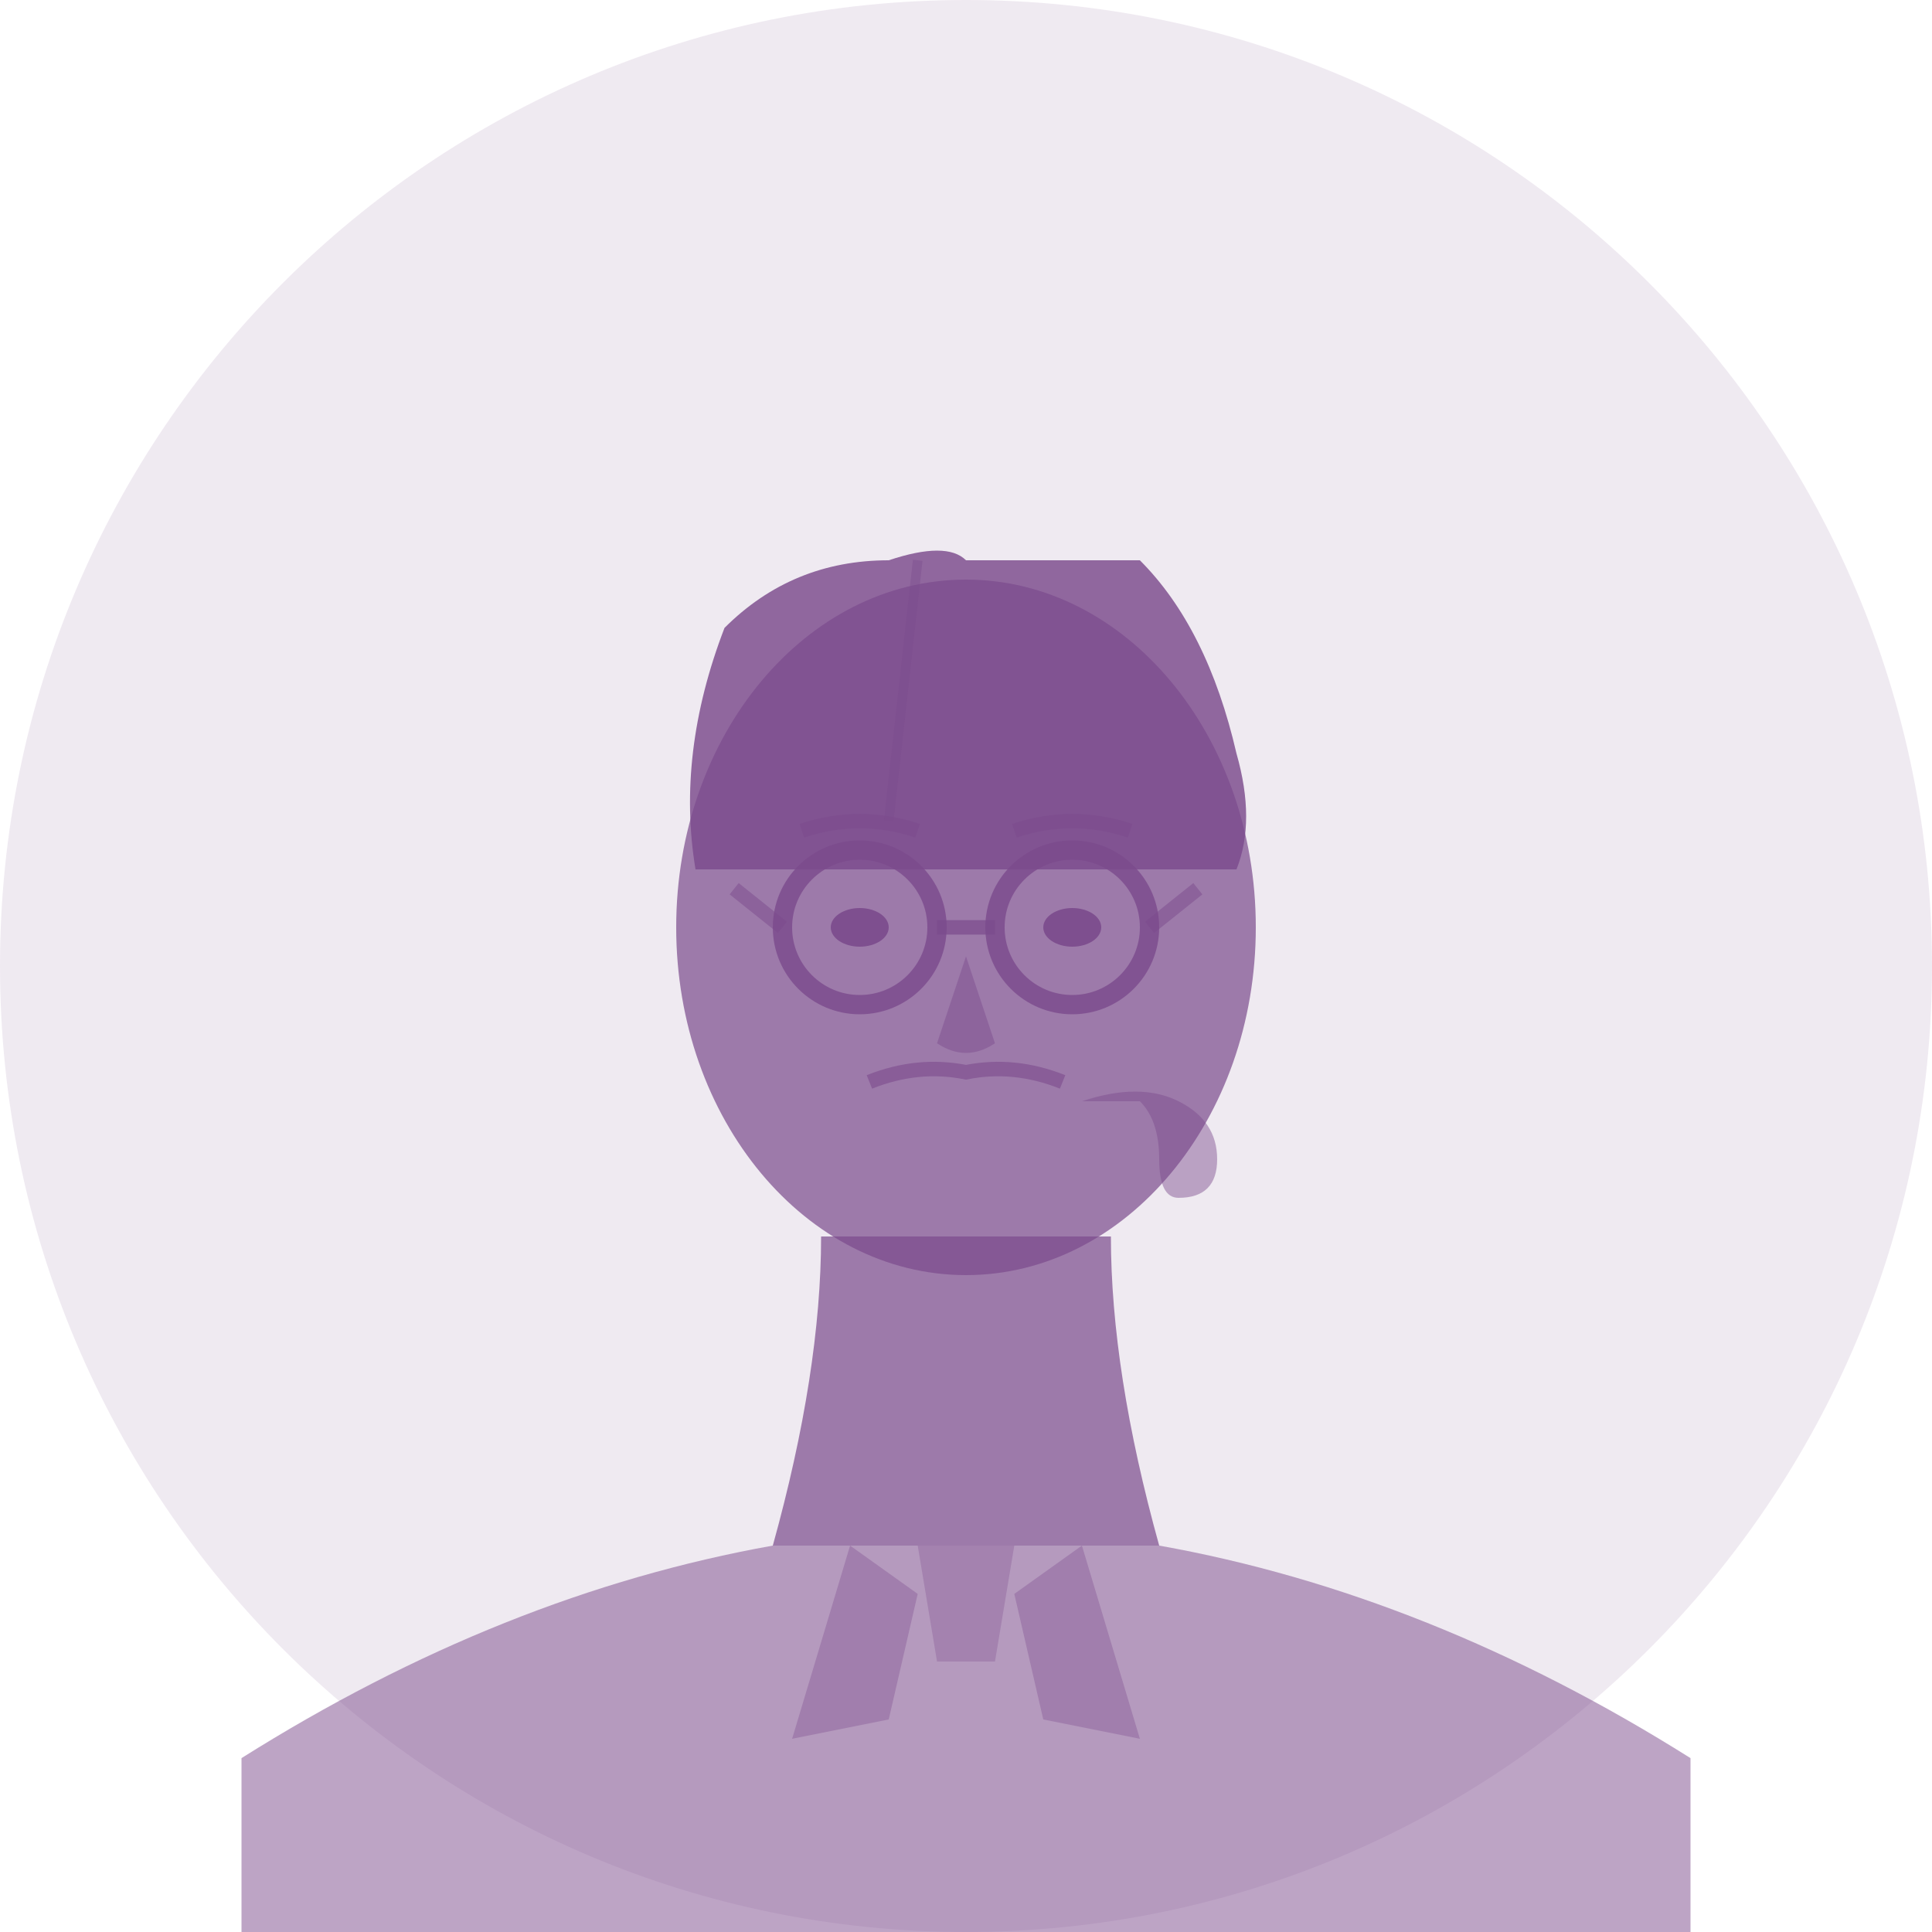
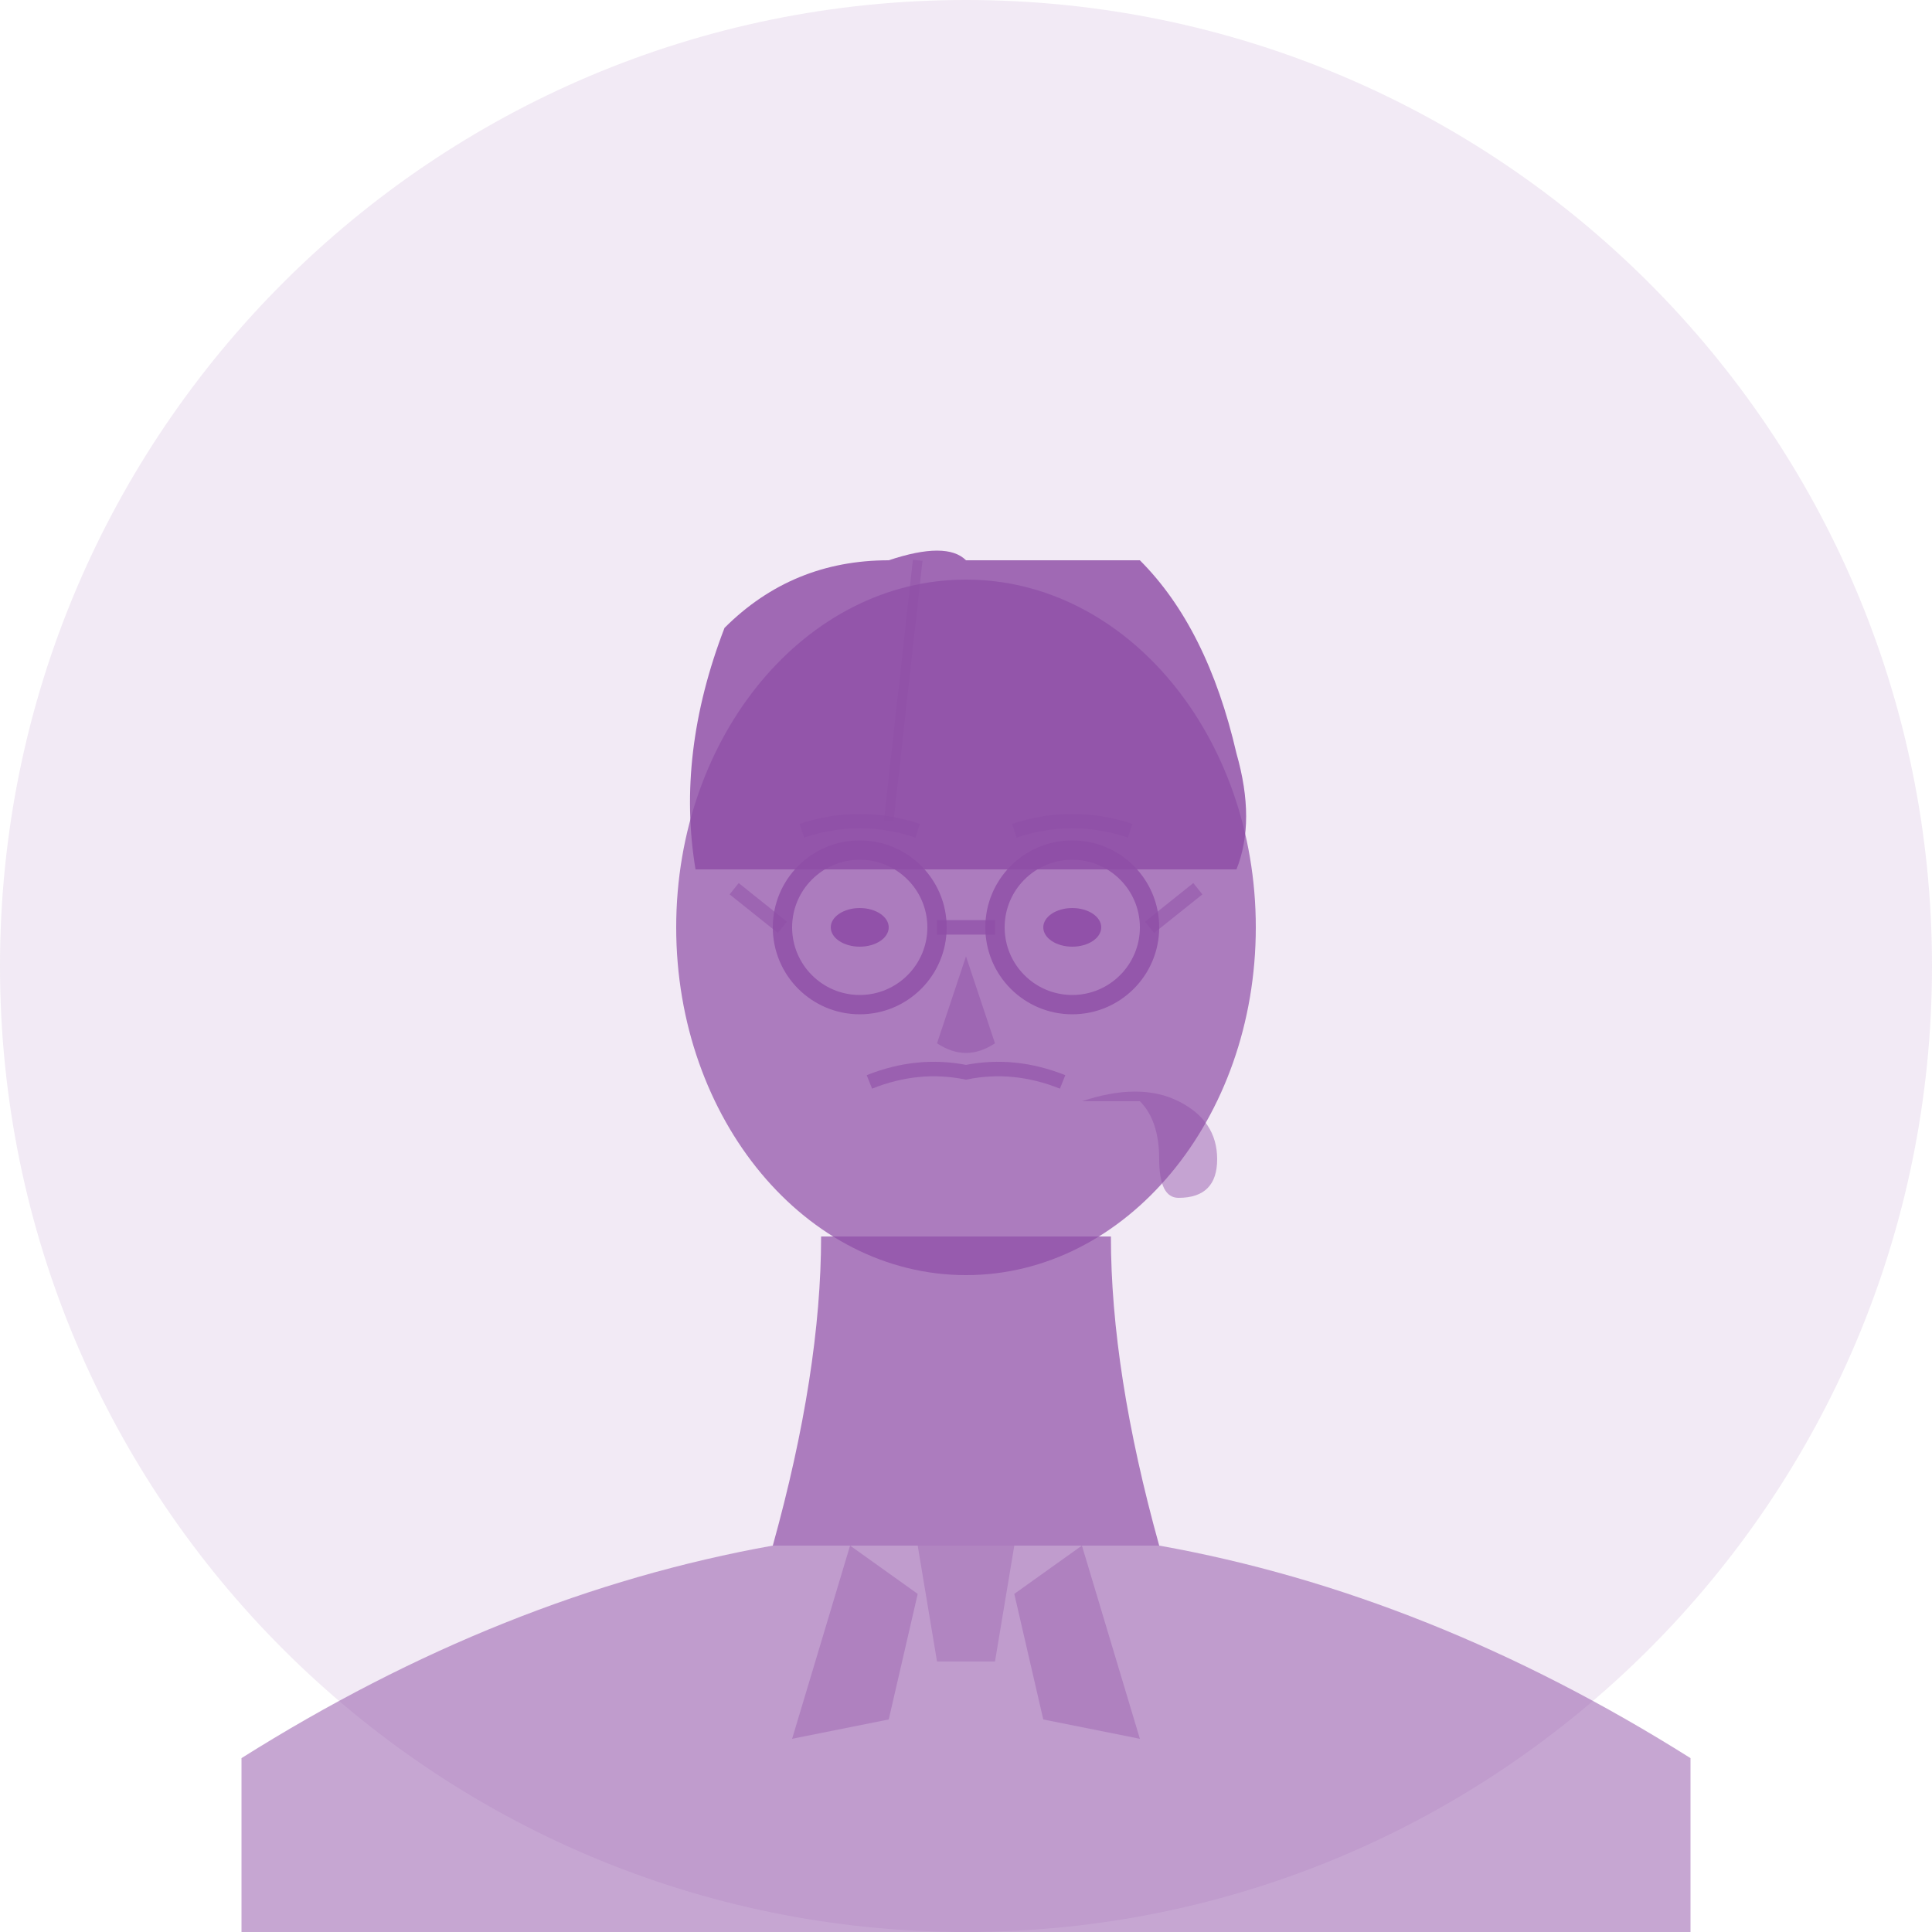
<svg xmlns="http://www.w3.org/2000/svg" viewBox="0 0 200 200" fill="none">
-   <rect width="200" height="200" rx="100" fill="#7B4A8C" opacity="0.12" />
+   <rect width="200" height="200" rx="100" fill="#8E4DA6" opacity="0.12" />
  <g transform="translate(100,100)">
-     <path d="M-15 28 Q-15 42 -20 60 L20 60 Q15 42 15 28Z" fill="#7B4A8C" opacity="0.7" />
-     <path d="M-20 60 Q-48 65 -75 82 L-75 100 L75 100 L75 82 Q48 65 20 60Z" fill="#7B4A8C" opacity="0.5" />
-     <path d="M-12 60 L-18 80 L-8 78 L-5 65Z" fill="#7B4A8C" opacity="0.35" />
-     <path d="M12 60 L18 80 L8 78 L5 65Z" fill="#7B4A8C" opacity="0.35" />
-     <path d="M-5 60 L-3 72 L3 72 L5 60Z" fill="#7B4A8C" opacity="0.3" />
-     <ellipse cx="0" cy="-4" rx="30" ry="36" fill="#7B4A8C" opacity="0.7" />
-     <path d="M-28 -10 Q-30 -22 -25 -35 Q-18 -42 -8 -42 Q-2 -44 0 -42 Q8 -42 18 -42 Q25 -35 28 -22 Q30 -15 28 -10" fill="#7B4A8C" opacity="0.82" />
-     <line x1="-5" y1="-42" x2="-8" y2="-15" stroke="#7B4A8C" stroke-width="1" opacity="0.4" />
-     <circle cx="-11" cy="-4" r="8" stroke="#7B4A8C" stroke-width="2" fill="none" opacity="0.8" />
-     <circle cx="11" cy="-4" r="8" stroke="#7B4A8C" stroke-width="2" fill="none" opacity="0.8" />
-     <line x1="-3" y1="-4" x2="3" y2="-4" stroke="#7B4A8C" stroke-width="1.5" opacity="0.7" />
-     <line x1="-19" y1="-4" x2="-24" y2="-8" stroke="#7B4A8C" stroke-width="1.5" opacity="0.5" />
-     <line x1="19" y1="-4" x2="24" y2="-8" stroke="#7B4A8C" stroke-width="1.5" opacity="0.5" />
-     <ellipse cx="-11" cy="-4" rx="3" ry="2" fill="#7B4A8C" opacity="0.9" />
-     <ellipse cx="11" cy="-4" rx="3" ry="2" fill="#7B4A8C" opacity="0.9" />
-     <path d="M12 14 Q18 12 22 14 Q26 16 26 20 Q26 24 22 24 Q20 24 20 20 Q20 16 18 14" fill="#7B4A8C" opacity="0.45" />
-     <path d="M0 -1 L-3 8 Q0 10 3 8Z" fill="#7B4A8C" opacity="0.45" />
-     <path d="M-10 12 Q-5 10 0 11 Q5 10 10 12" stroke="#7B4A8C" stroke-width="1.5" fill="none" opacity="0.6" />
-     <path d="M-17 -14 Q-11 -16 -5 -14" stroke="#7B4A8C" stroke-width="1.5" fill="none" opacity="0.5" />
-     <path d="M5 -14 Q11 -16 17 -14" stroke="#7B4A8C" stroke-width="1.5" fill="none" opacity="0.5" />
+     <path d="M-15 28 Q-15 42 -20 60 L20 60 Q15 42 15 28Z" fill="#8E4DA6" opacity="0.7" />
+     <path d="M-20 60 Q-48 65 -75 82 L-75 100 L75 100 L75 82 Q48 65 20 60Z" fill="#8E4DA6" opacity="0.5" />
+     <path d="M-12 60 L-18 80 L-8 78 L-5 65Z" fill="#8E4DA6" opacity="0.35" />
+     <path d="M12 60 L18 80 L8 78 L5 65Z" fill="#8E4DA6" opacity="0.35" />
+     <path d="M-5 60 L-3 72 L3 72 L5 60Z" fill="#8E4DA6" opacity="0.3" />
+     <ellipse cx="0" cy="-4" rx="30" ry="36" fill="#8E4DA6" opacity="0.7" />
+     <path d="M-28 -10 Q-30 -22 -25 -35 Q-18 -42 -8 -42 Q-2 -44 0 -42 Q8 -42 18 -42 Q25 -35 28 -22 Q30 -15 28 -10" fill="#8E4DA6" opacity="0.82" />
+     <line x1="-5" y1="-42" x2="-8" y2="-15" stroke="#8E4DA6" stroke-width="1" opacity="0.4" />
+     <circle cx="-11" cy="-4" r="8" stroke="#8E4DA6" stroke-width="2" fill="none" opacity="0.8" />
+     <circle cx="11" cy="-4" r="8" stroke="#8E4DA6" stroke-width="2" fill="none" opacity="0.8" />
+     <line x1="-3" y1="-4" x2="3" y2="-4" stroke="#8E4DA6" stroke-width="1.5" opacity="0.7" />
+     <line x1="-19" y1="-4" x2="-24" y2="-8" stroke="#8E4DA6" stroke-width="1.5" opacity="0.5" />
+     <line x1="19" y1="-4" x2="24" y2="-8" stroke="#8E4DA6" stroke-width="1.5" opacity="0.5" />
+     <ellipse cx="-11" cy="-4" rx="3" ry="2" fill="#8E4DA6" opacity="0.9" />
+     <ellipse cx="11" cy="-4" rx="3" ry="2" fill="#8E4DA6" opacity="0.9" />
+     <path d="M12 14 Q18 12 22 14 Q26 16 26 20 Q26 24 22 24 Q20 24 20 20 Q20 16 18 14" fill="#8E4DA6" opacity="0.45" />
+     <path d="M0 -1 L-3 8 Q0 10 3 8Z" fill="#8E4DA6" opacity="0.45" />
+     <path d="M-10 12 Q-5 10 0 11 Q5 10 10 12" stroke="#8E4DA6" stroke-width="1.5" fill="none" opacity="0.6" />
+     <path d="M-17 -14 Q-11 -16 -5 -14" stroke="#8E4DA6" stroke-width="1.5" fill="none" opacity="0.5" />
+     <path d="M5 -14 Q11 -16 17 -14" stroke="#8E4DA6" stroke-width="1.5" fill="none" opacity="0.5" />
  </g>
</svg>
